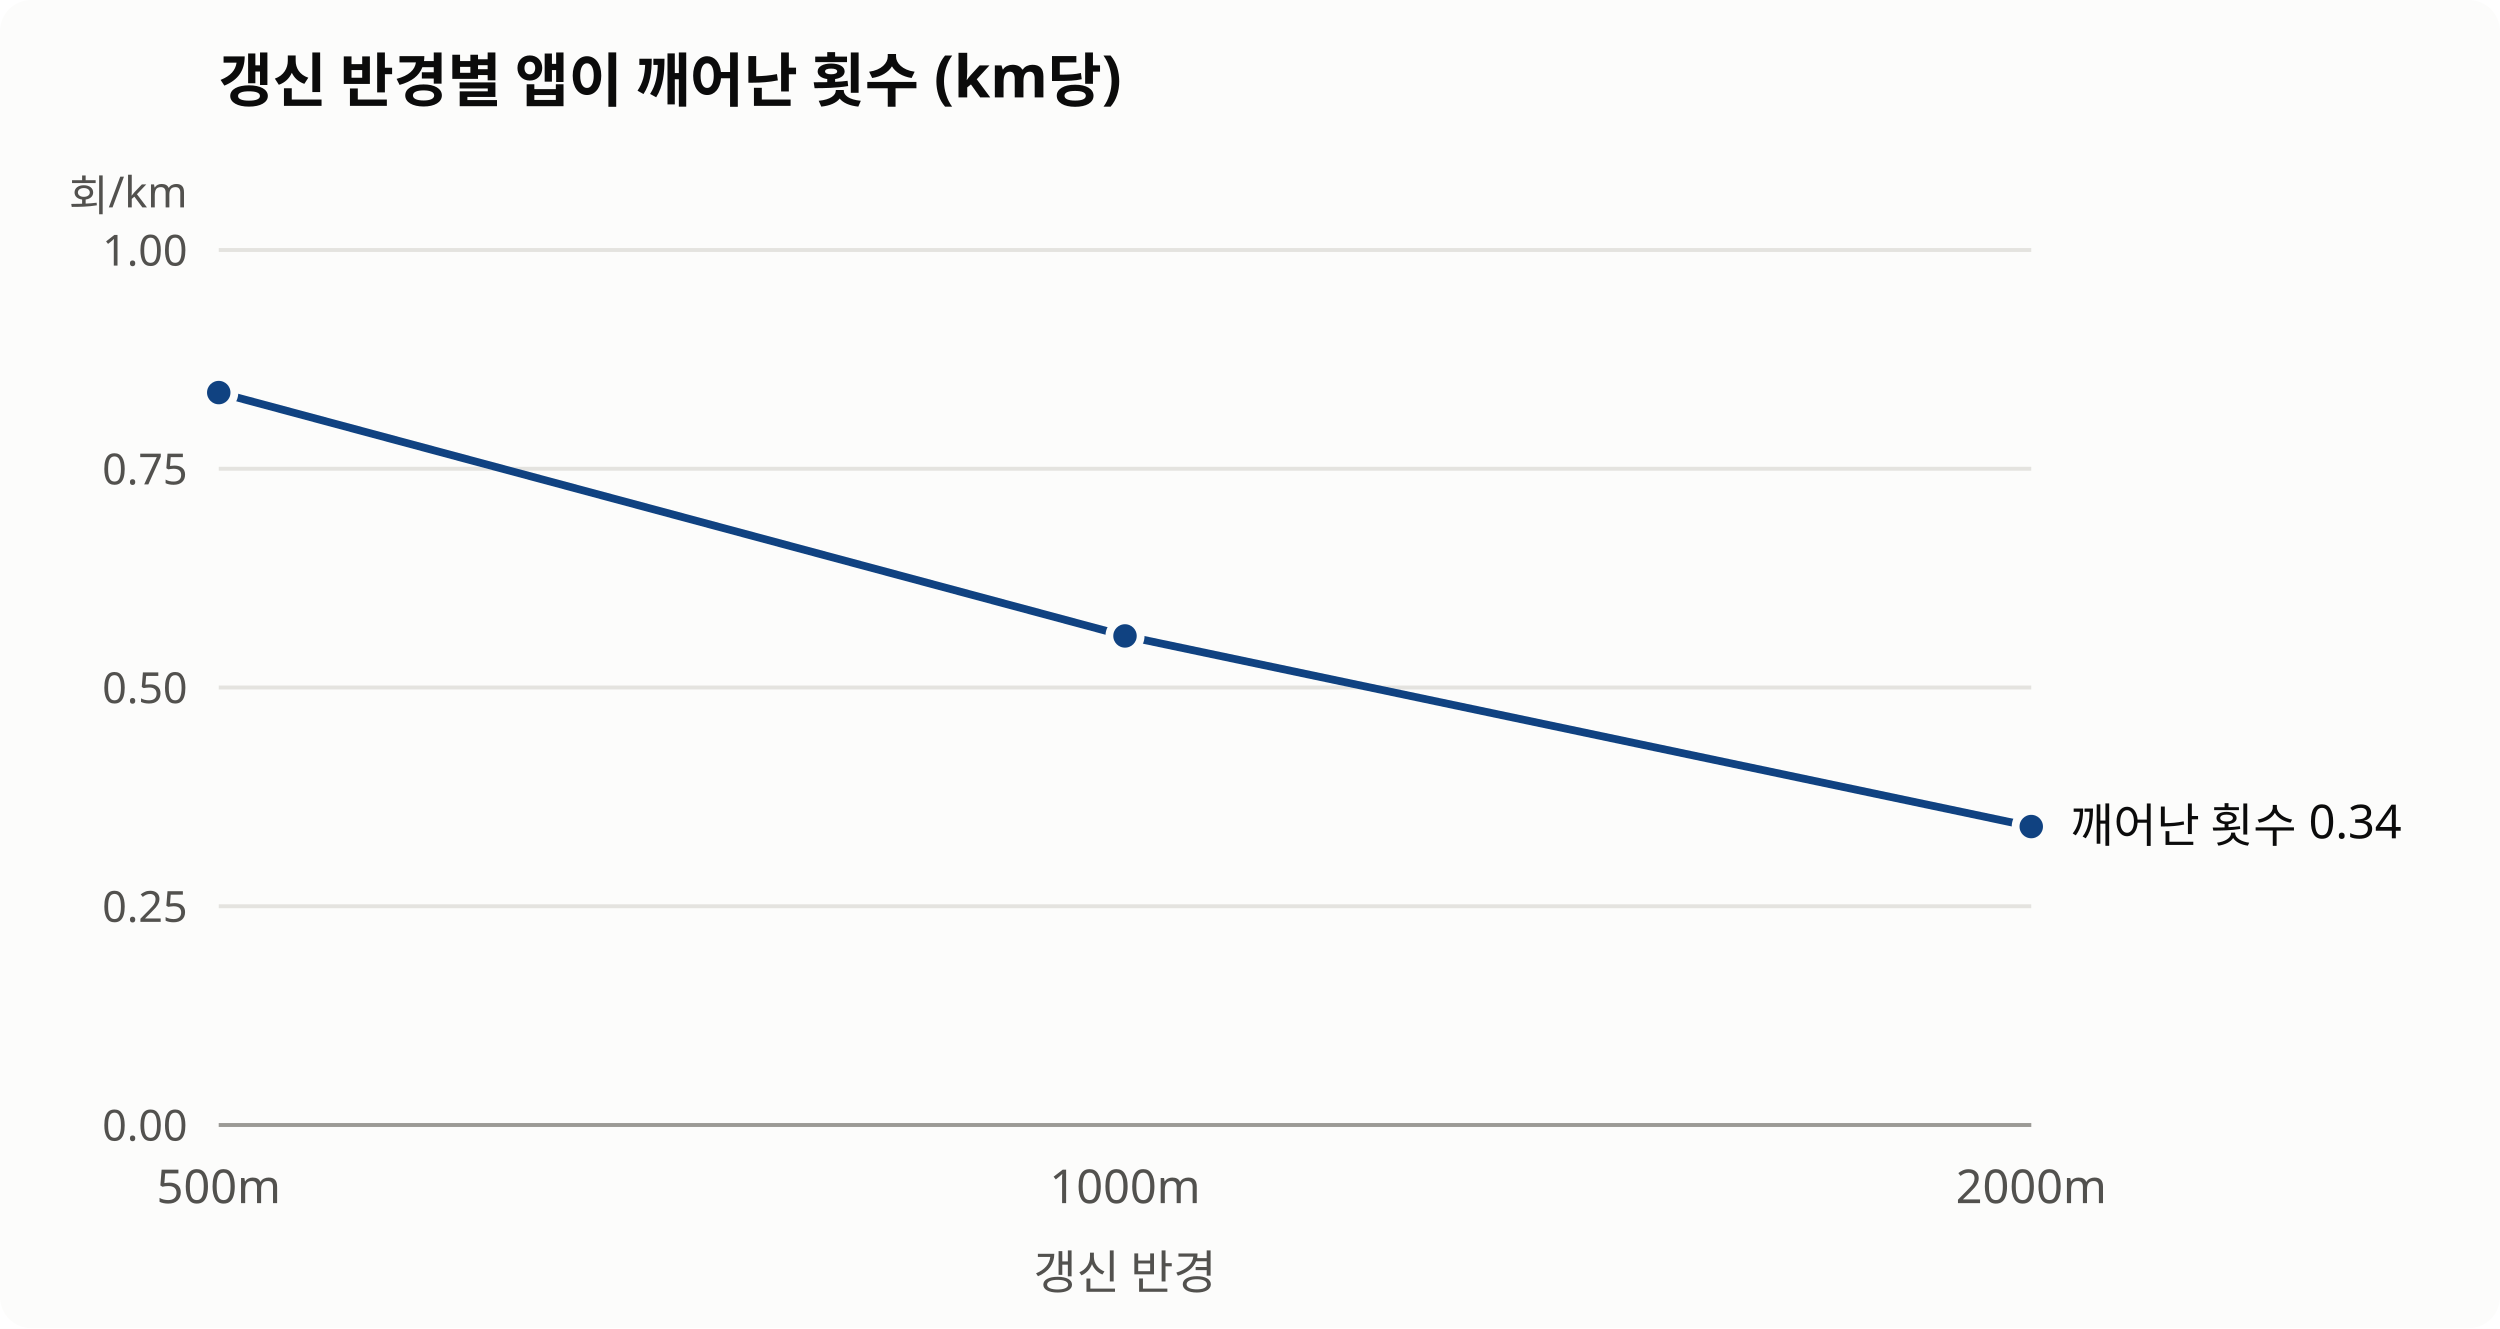
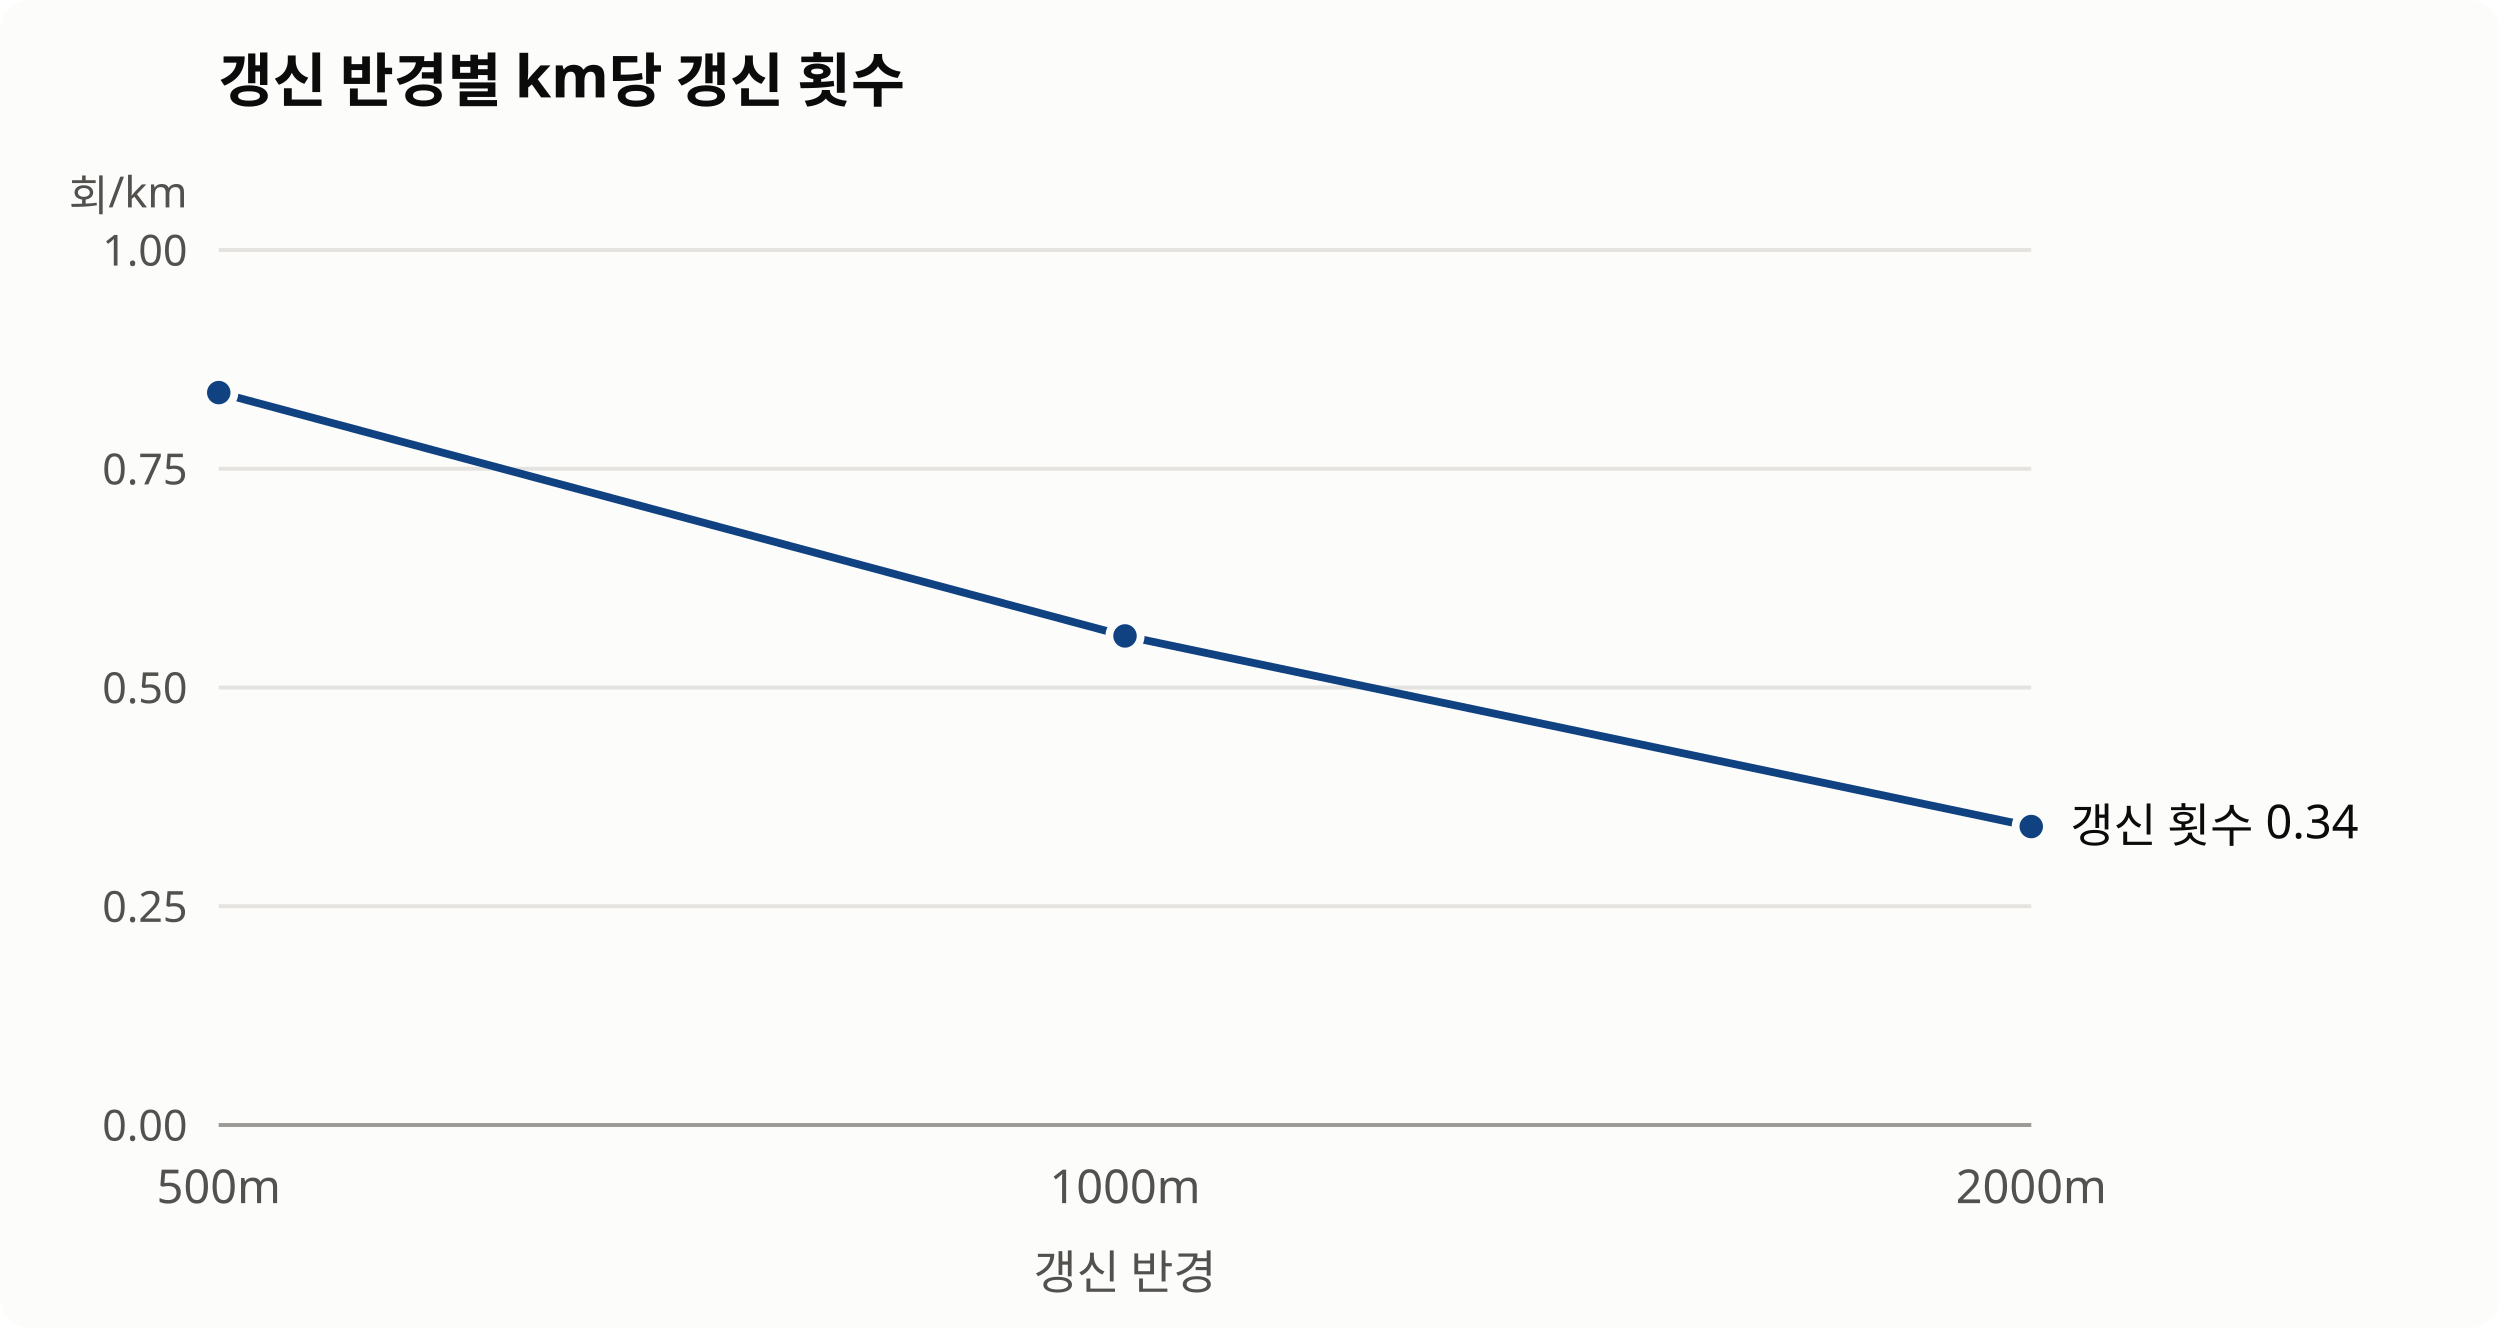
- <svg xmlns="http://www.w3.org/2000/svg" viewBox="0 0 640 340" width="640" height="340" role="img" aria-label="갱신 반경별 앱이 깨어난 횟수 (km당)">
+ <svg xmlns="http://www.w3.org/2000/svg" viewBox="0 0 640 340" width="640" height="340" role="img" aria-label="갱신 반경별 km당 갱신 횟수">
  <style>
.bg{fill:#fcfcfb}.t1{fill:#0b0b0b}.t2{fill:#52514e}.grid{stroke:#e4e3df}.axis{stroke:#9b9a95}
.l0{stroke:#86b6ef}.l1{stroke:#2a78d6}.l2{stroke:#104281}.m0{fill:#86b6ef}.m1{fill:#2a78d6}.m2{fill:#104281}.ring{stroke:#fcfcfb}
@media (prefers-color-scheme: dark){.bg{fill:#1a1a19}.t1{fill:#f0efec}.t2{fill:#c3c2b7}.grid{stroke:#383835}.axis{stroke:#6f6e69}
.l0{stroke:#184f95}.l1{stroke:#3987e5}.l2{stroke:#9ec5f4}.m0{fill:#184f95}.m1{fill:#3987e5}.m2{fill:#9ec5f4}.ring{stroke:#1a1a19}}
text{font-family:Pretendard,'Apple SD Gothic Neo','Malgun Gothic','Noto Sans KR',sans-serif}
</style>
  <rect class="bg" width="640" height="340" rx="8" />
-   <text class="t1" x="56" y="26" font-size="15" font-weight="600">갱신 반경별 앱이 깨어난 횟수 (km당)</text>
+   <text class="t1" x="56" y="26" font-size="15" font-weight="600">갱신 반경별 km당 갱신 횟수</text>
  <line class="grid" x1="56" x2="520" y1="288.0" y2="288.0" stroke-width="1" />
  <text class="t2" x="48" y="292.0" font-size="11" text-anchor="end">0.00</text>
  <line class="grid" x1="56" x2="520" y1="232.0" y2="232.0" stroke-width="1" />
  <text class="t2" x="48" y="236.0" font-size="11" text-anchor="end">0.25</text>
  <line class="grid" x1="56" x2="520" y1="176.0" y2="176.0" stroke-width="1" />
  <text class="t2" x="48" y="180.0" font-size="11" text-anchor="end">0.50</text>
  <line class="grid" x1="56" x2="520" y1="120.0" y2="120.0" stroke-width="1" />
  <text class="t2" x="48" y="124.0" font-size="11" text-anchor="end">0.75</text>
  <line class="grid" x1="56" x2="520" y1="64.0" y2="64.0" stroke-width="1" />
  <text class="t2" x="48" y="68.0" font-size="11" text-anchor="end">1.00</text>
  <line class="axis" x1="56" x2="520" y1="288.0" y2="288.0" stroke-width="1" />
  <text class="t2" x="48" y="54" font-size="11" text-anchor="end">회/km</text>
  <text class="t2" x="56.0" y="308" font-size="12" text-anchor="middle">500m</text>
  <text class="t2" x="288.0" y="308" font-size="12" text-anchor="middle">1000m</text>
  <text class="t2" x="520.0" y="308" font-size="12" text-anchor="middle">2000m</text>
  <text class="t2" x="288" y="330" font-size="12" text-anchor="middle">갱신 반경</text>
  <polyline class="l2" points="56.0,100.5 288.0,162.8 520.0,211.6" fill="none" stroke-width="2" stroke-linejoin="round" stroke-linecap="round" />
  <circle class="m2 ring" cx="56.0" cy="100.5" r="4" stroke-width="2" />
  <circle class="m2 ring" cx="288.0" cy="162.8" r="4" stroke-width="2" />
  <circle class="m2 ring" cx="520.0" cy="211.6" r="4" stroke-width="2" />
-   <text class="t1" x="530.0" y="215.6" font-size="12">깨어난 횟수 0.34</text>
+   <text class="t1" x="530.0" y="215.6" font-size="12">갱신 횟수 0.34</text>
</svg>
